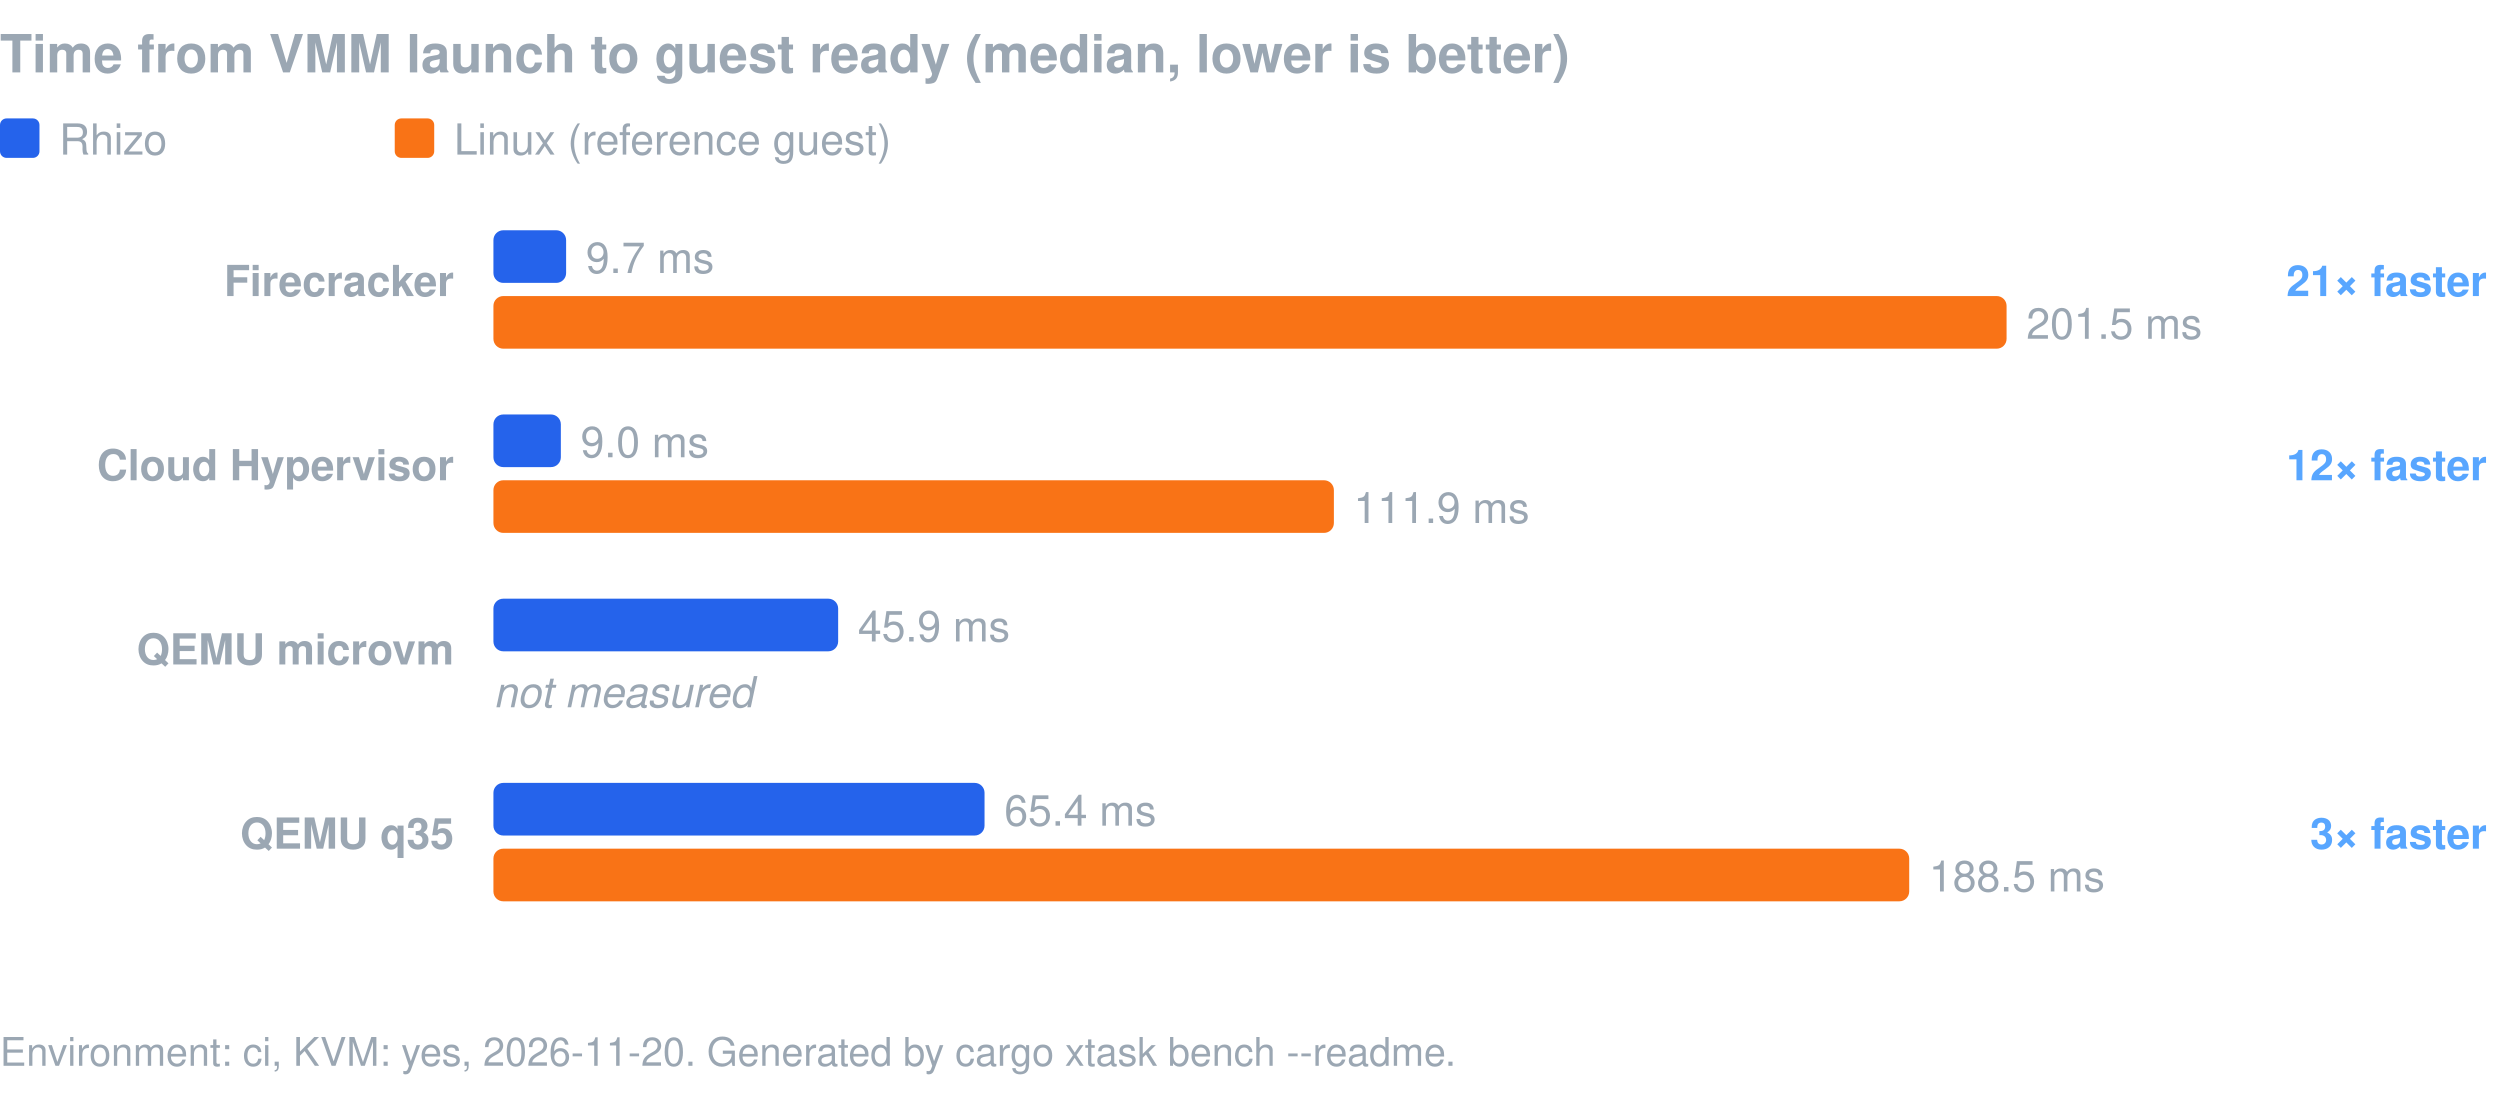
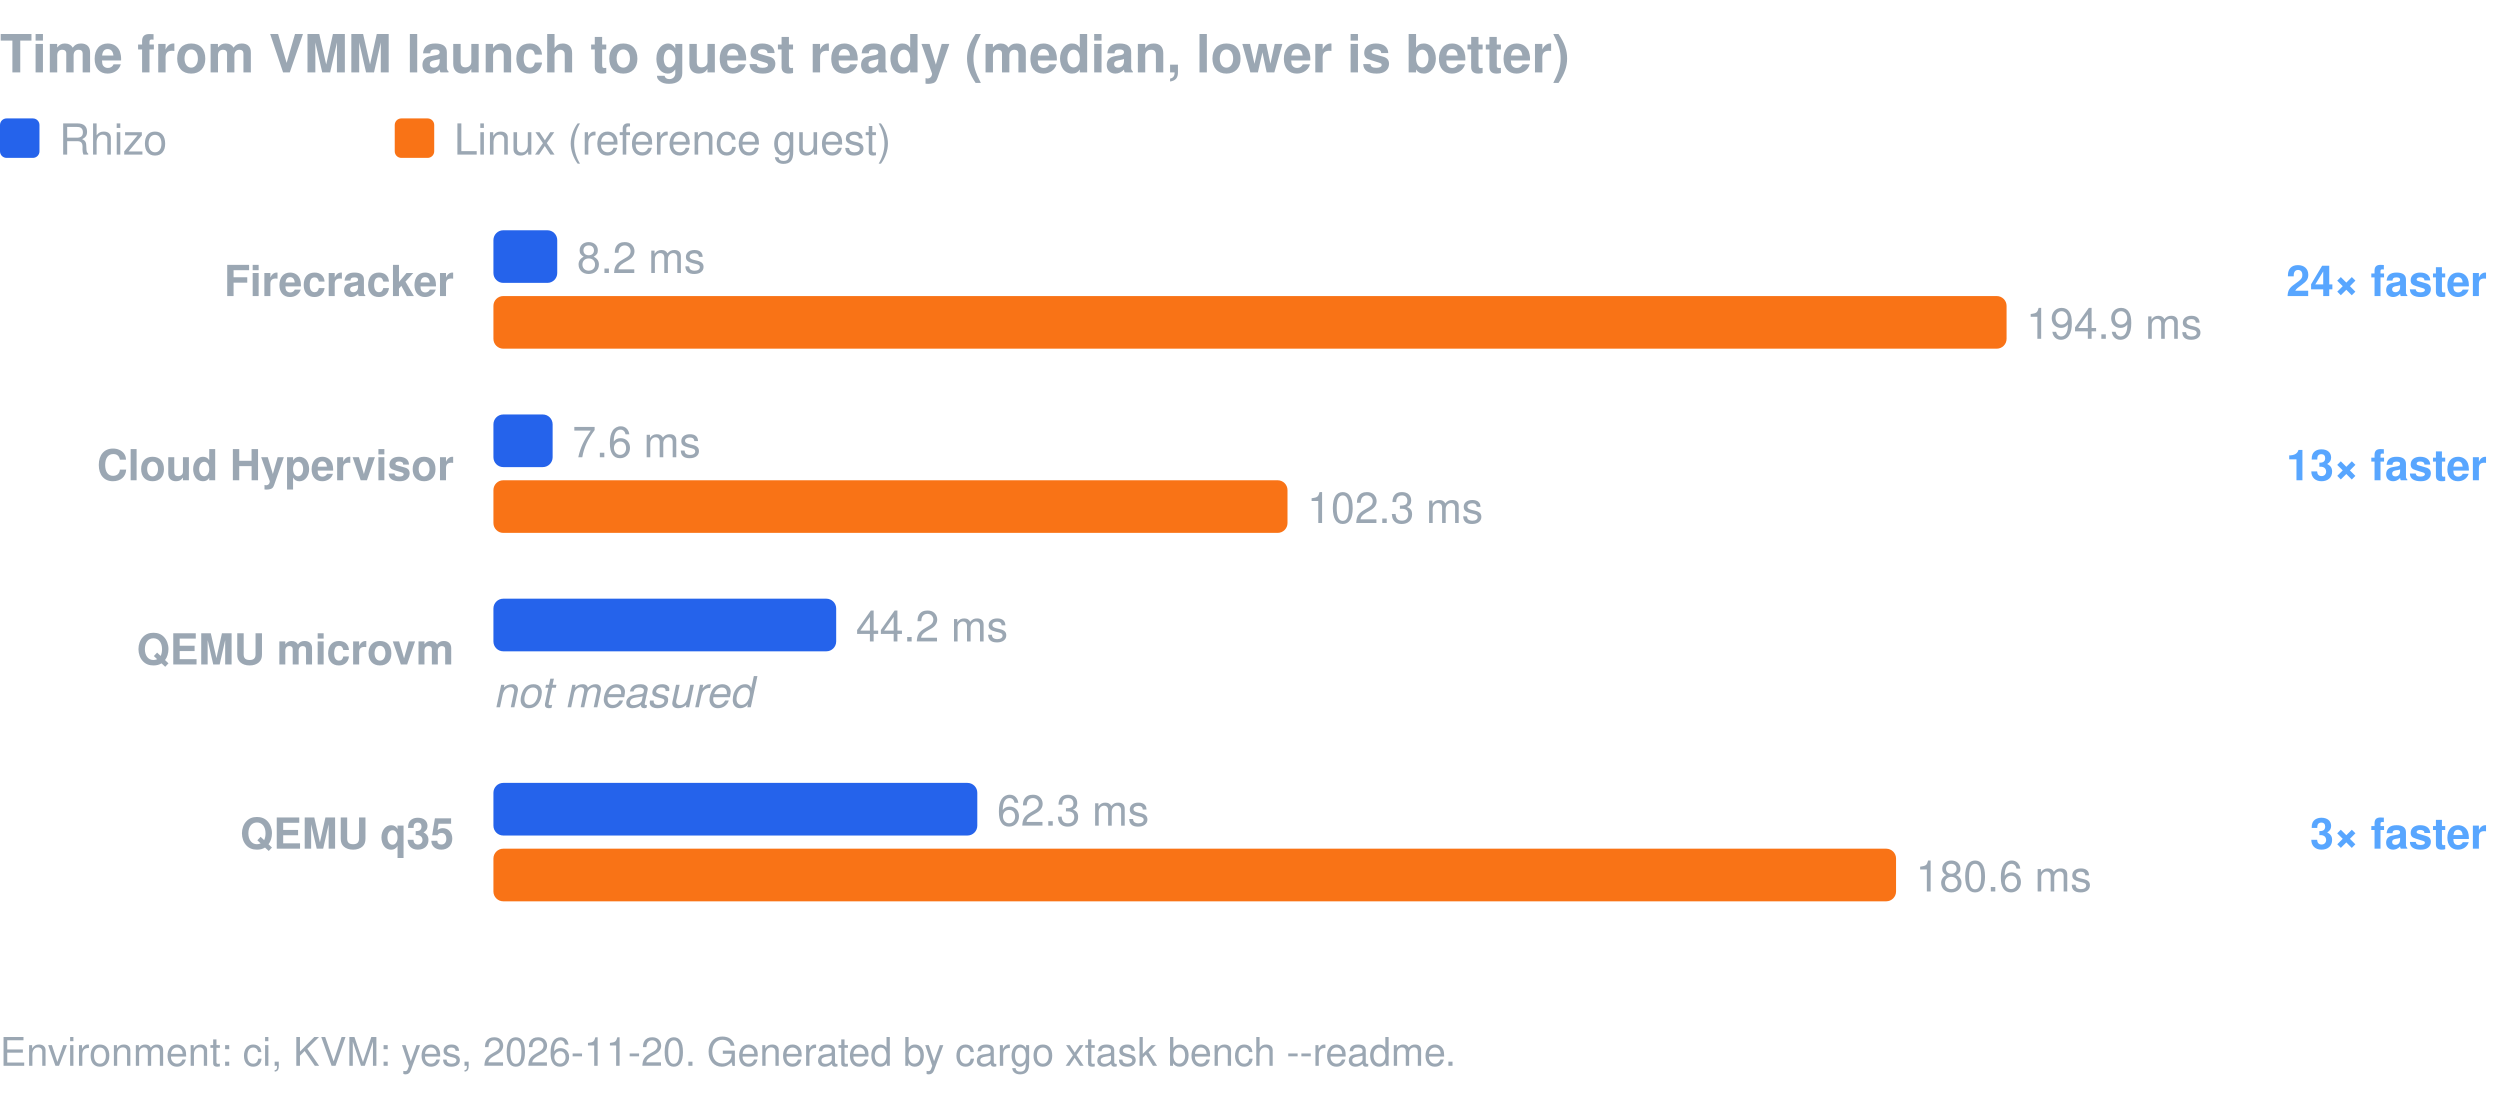
<svg xmlns="http://www.w3.org/2000/svg" width="760" height="334" viewBox="0 0 760 334" font-family="-apple-system, Segoe UI, Helvetica, Arial, sans-serif" font-size="13" fill="#9ba7b3">
  <text x="0" y="22" font-size="16" font-weight="600">Time from VMM launch to guest ready (median, lower is better)</text>
  <rect x="0" y="36" width="12" height="12" rx="2" fill="#2563eb" />
  <text x="18" y="47">Rhizo</text>
  <rect x="120" y="36" width="12" height="12" rx="2" fill="#f97316" />
  <text x="138" y="47">Linux (reference guest)</text>
  <text x="138" y="90" text-anchor="end" font-weight="600">Firecracker</text>
-   <rect x="150" y="70" width="22.1" height="16" rx="3" fill="#2563eb" />
-   <text x="178.1" y="83.0">9.7 ms</text>
+   <rect x="150" y="70" width="19.4" height="16" rx="3" fill="#2563eb" />
+   <text x="175.4" y="83.0">8.2 ms</text>
  <rect x="150" y="90" width="460.0" height="16" rx="3" fill="#f97316" />
-   <text x="616.0" y="103.0">201.5 ms</text>
-   <text x="756" y="90" text-anchor="end" font-weight="600" fill="#58a6ff">21× faster</text>
+   <text x="616.0" y="103.0">194.9 ms</text>
+   <text x="756" y="90" text-anchor="end" font-weight="600" fill="#58a6ff">24× faster</text>
  <text x="138" y="146" text-anchor="end" font-weight="600">Cloud Hypervisor</text>
-   <rect x="150" y="126" width="20.5" height="16" rx="3" fill="#2563eb" />
-   <text x="176.5" y="139.0">9.0 ms</text>
-   <rect x="150" y="146" width="255.5" height="16" rx="3" fill="#f97316" />
-   <text x="411.5" y="159.0">111.9 ms</text>
-   <text x="756" y="146" text-anchor="end" font-weight="600" fill="#58a6ff">12× faster</text>
+   <rect x="150" y="126" width="18.0" height="16" rx="3" fill="#2563eb" />
+   <text x="174.0" y="139.0">7.6 ms</text>
+   <rect x="150" y="146" width="241.4" height="16" rx="3" fill="#f97316" />
+   <text x="397.4" y="159.0">102.3 ms</text>
+   <text x="756" y="146" text-anchor="end" font-weight="600" fill="#58a6ff">13× faster</text>
  <text x="138" y="202" text-anchor="end" font-weight="600">QEMU microvm</text>
-   <rect x="150" y="182" width="104.8" height="16" rx="3" fill="#2563eb" />
-   <text x="260.8" y="195.0">45.9 ms</text>
+   <rect x="150" y="182" width="104.2" height="16" rx="3" fill="#2563eb" />
+   <text x="260.2" y="195.0">44.2 ms</text>
  <text x="150" y="215.0" font-style="italic">not measured</text>
  <text x="138" y="258" text-anchor="end" font-weight="600">QEMU q35</text>
-   <rect x="150" y="238" width="149.3" height="16" rx="3" fill="#2563eb" />
-   <text x="305.3" y="251.0">65.4 ms</text>
-   <rect x="150" y="258" width="430.4" height="16" rx="3" fill="#f97316" />
-   <text x="586.4" y="271.0">188.5 ms</text>
+   <rect x="150" y="238" width="147.1" height="16" rx="3" fill="#2563eb" />
+   <text x="303.1" y="251.0">62.3 ms</text>
+   <rect x="150" y="258" width="426.4" height="16" rx="3" fill="#f97316" />
+   <text x="582.4" y="271.0">180.6 ms</text>
  <text x="756" y="258" text-anchor="end" font-weight="600" fill="#58a6ff">3× faster</text>
  <text x="0" y="324" font-size="12">Environment: ci, KVM: yes, 2026-11-20. Generated by cargo xtask bench --readme.</text>
</svg>
